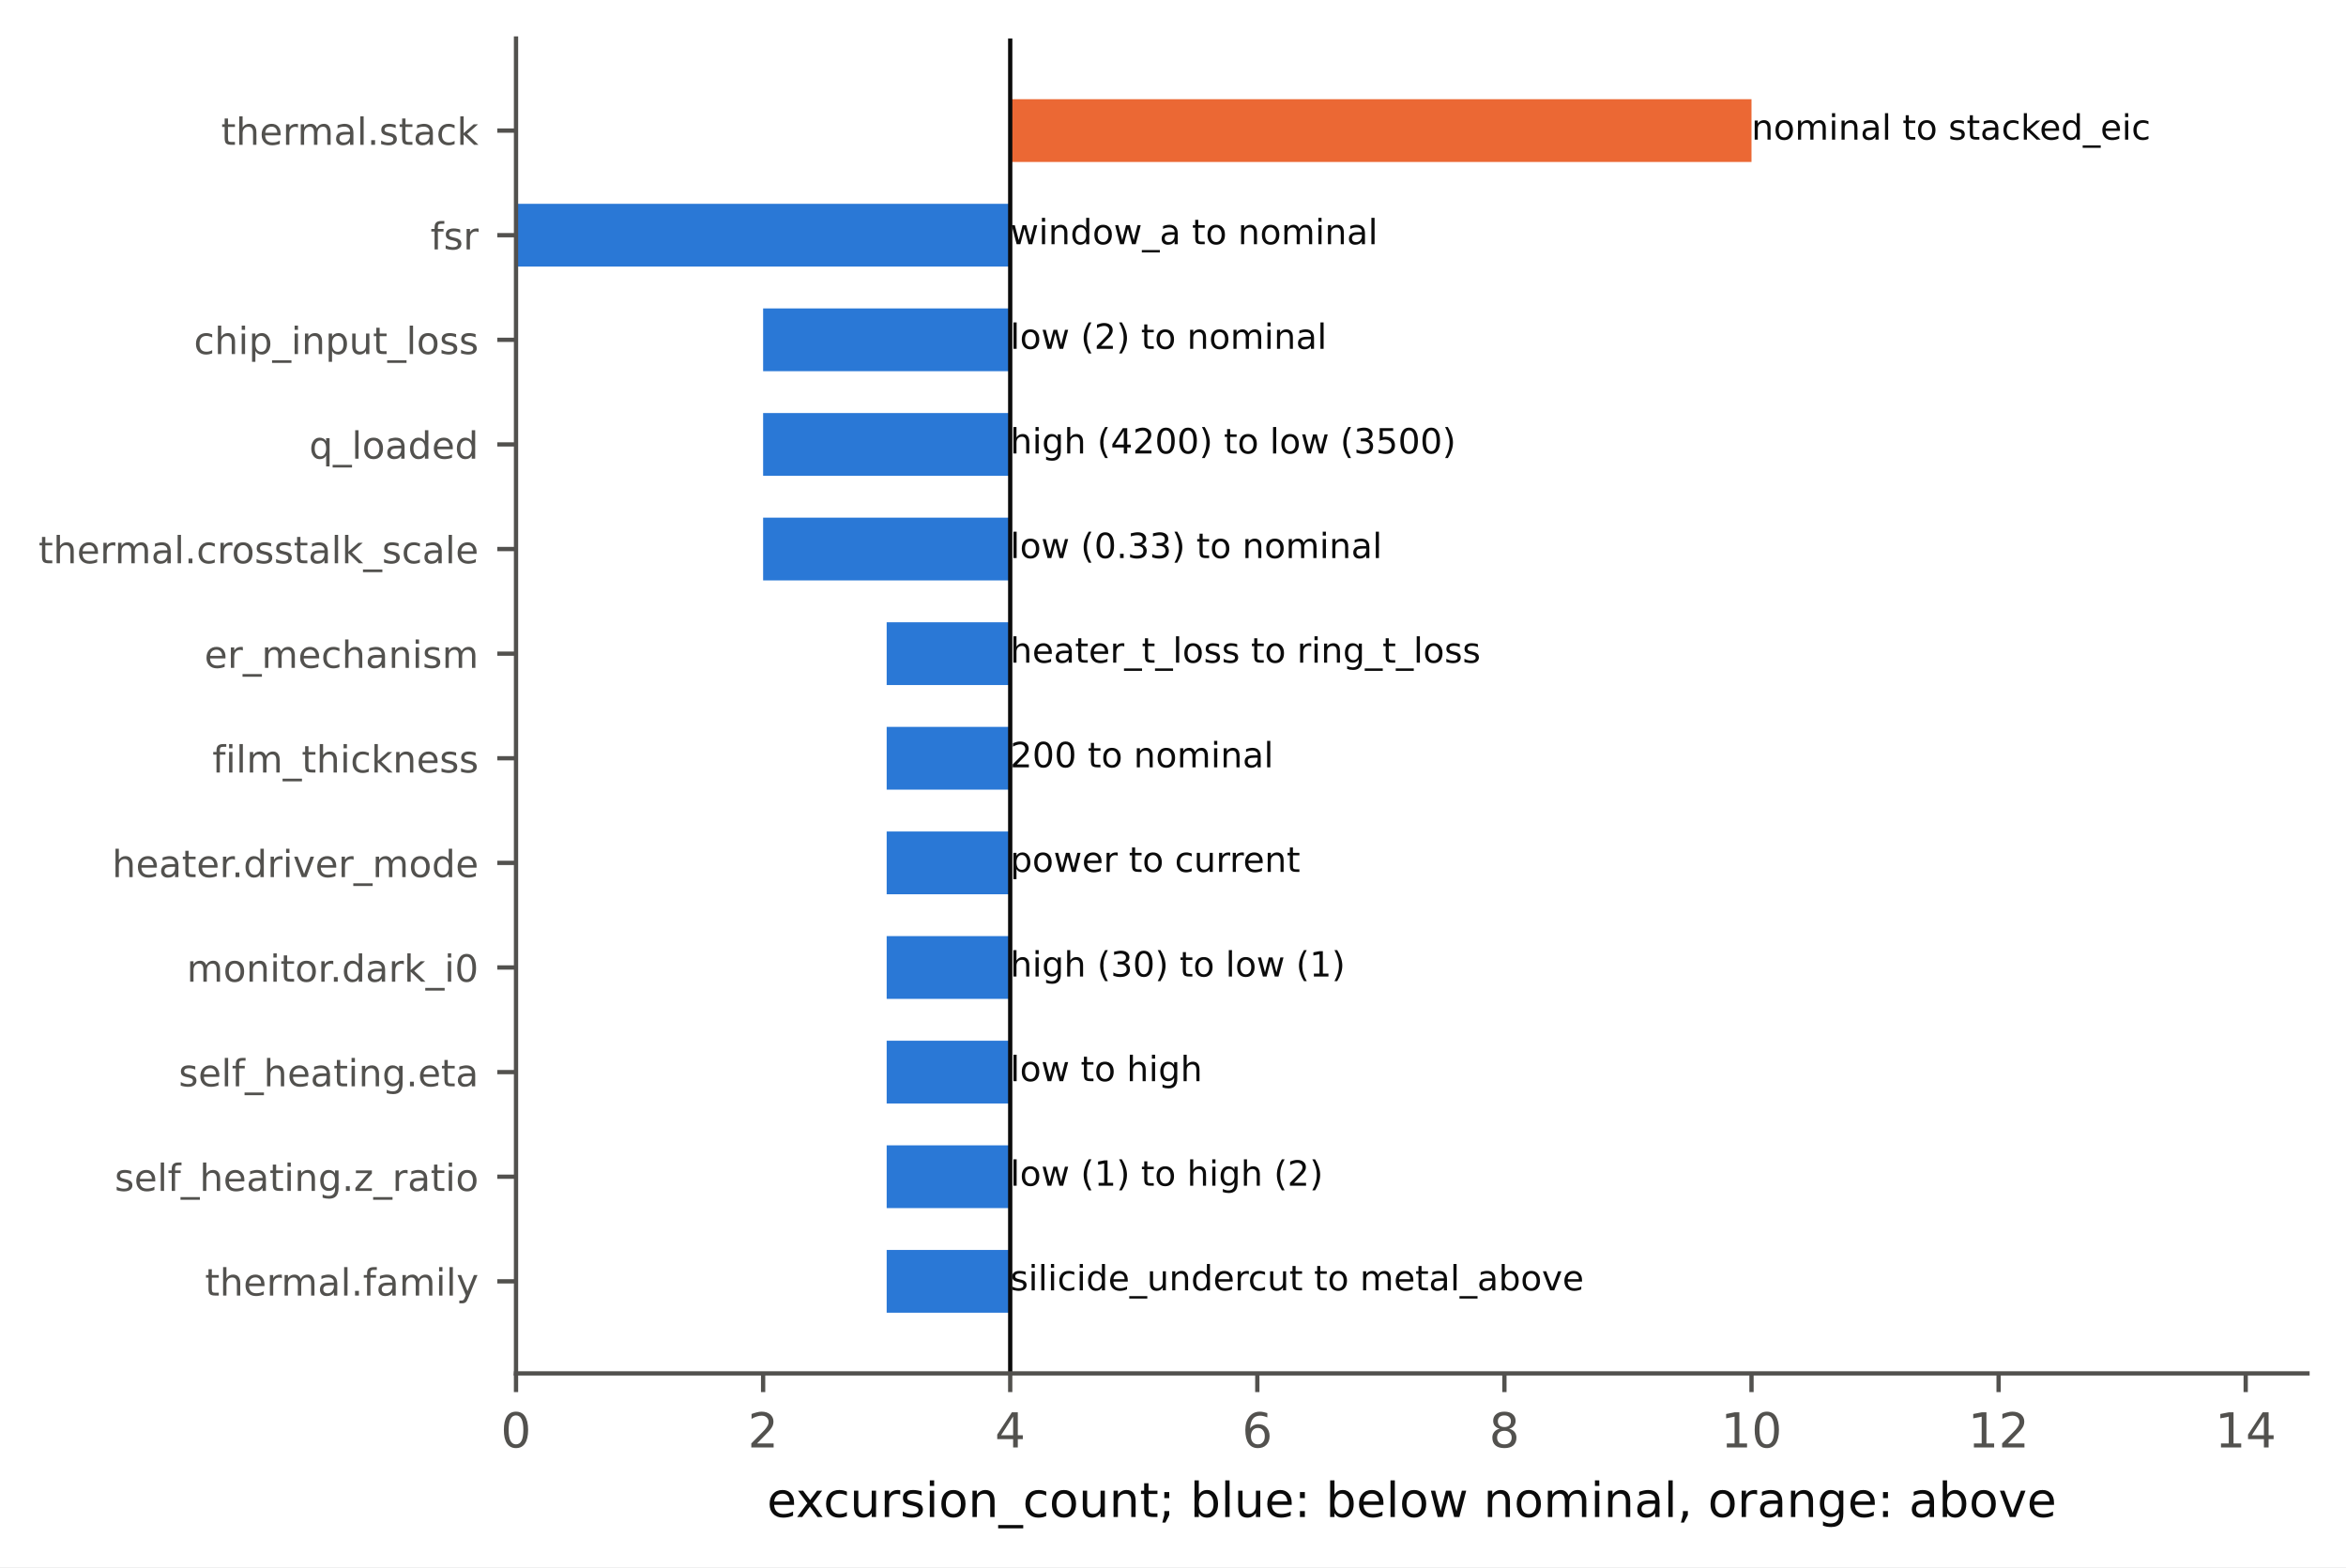
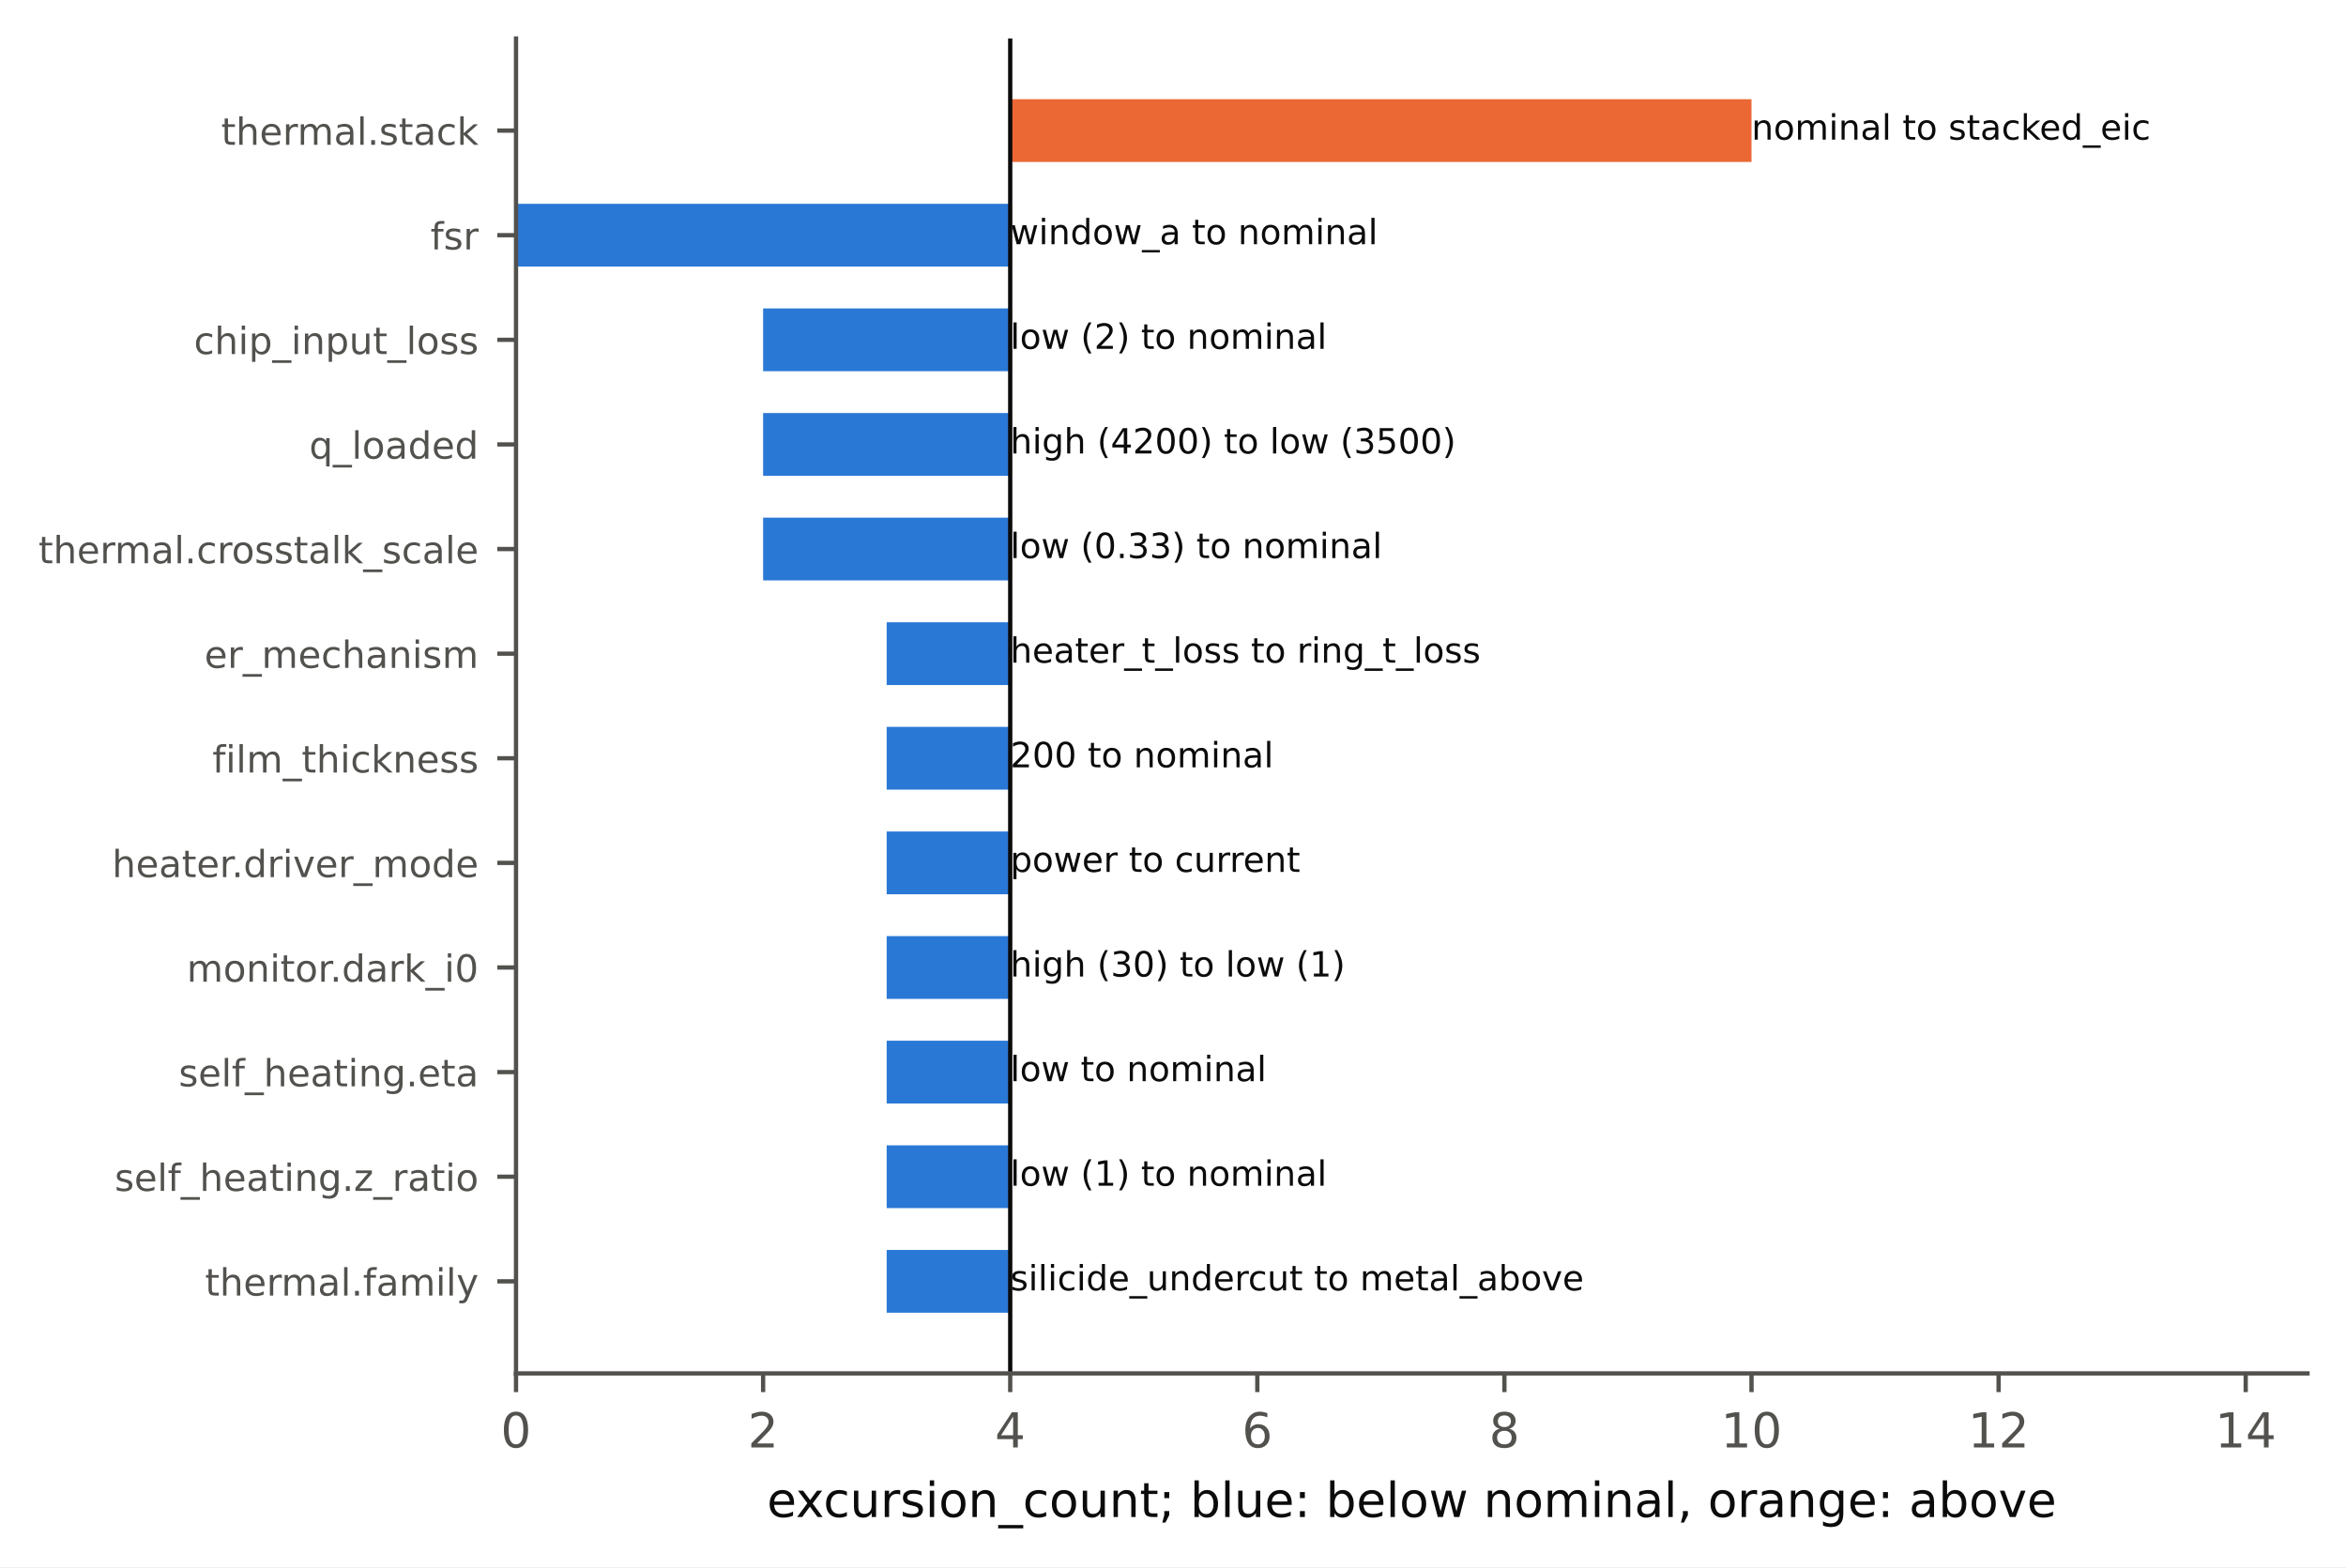
<svg xmlns="http://www.w3.org/2000/svg" xmlns:xlink="http://www.w3.org/1999/xlink" width="438.438pt" height="292.881pt" viewBox="0 0 438.438 292.881" version="1.1">
  <defs>
    <style type="text/css">*{stroke-linejoin: round; stroke-linecap: butt}</style>
  </defs>
  <g id="figure_1">
    <g id="patch_1">
      <path d="M 0 292.881  L 438.438 292.881  L 438.438 0  L 0 0  z " style="fill: #ffffff" />
    </g>
    <g id="axes_1">
      <g id="patch_2">
        <path d="M 96.438 256.68  L 431.238 256.68  L 431.238 7.2  L 96.438 7.2  z " style="fill: #ffffff" />
      </g>
      <g id="patch_3">
        <path d="M 188.797 18.54  L 188.797 18.54  L 188.797 30.271  L 188.797 30.271  z " clip-path="url(#p3ddb2f5b65)" style="fill: #2a78d6" />
      </g>
      <g id="patch_4">
        <path d="M 188.797 18.54  L 327.335 18.54  L 327.335 30.271  L 188.797 30.271  z " clip-path="url(#p3ddb2f5b65)" style="fill: #eb6834" />
      </g>
      <g id="patch_5">
        <path d="M 96.438 38.092  L 188.797 38.092  L 188.797 49.823  L 96.438 49.823  z " clip-path="url(#p3ddb2f5b65)" style="fill: #2a78d6" />
      </g>
      <g id="patch_6">
        <path d="M 188.797 38.092  L 188.797 38.092  L 188.797 49.823  L 188.797 49.823  z " clip-path="url(#p3ddb2f5b65)" style="fill: #eb6834" />
      </g>
      <g id="patch_7">
        <path d="M 142.617 57.643  L 188.797 57.643  L 188.797 69.374  L 142.617 69.374  z " clip-path="url(#p3ddb2f5b65)" style="fill: #2a78d6" />
      </g>
      <g id="patch_8">
        <path d="M 188.797 57.643  L 188.797 57.643  L 188.797 69.374  L 188.797 69.374  z " clip-path="url(#p3ddb2f5b65)" style="fill: #eb6834" />
      </g>
      <g id="patch_9">
        <path d="M 142.617 77.195  L 188.797 77.195  L 188.797 88.926  L 142.617 88.926  z " clip-path="url(#p3ddb2f5b65)" style="fill: #2a78d6" />
      </g>
      <g id="patch_10">
        <path d="M 188.797 77.195  L 188.797 77.195  L 188.797 88.926  L 188.797 88.926  z " clip-path="url(#p3ddb2f5b65)" style="fill: #eb6834" />
      </g>
      <g id="patch_11">
        <path d="M 142.617 96.747  L 188.797 96.747  L 188.797 108.478  L 142.617 108.478  z " clip-path="url(#p3ddb2f5b65)" style="fill: #2a78d6" />
      </g>
      <g id="patch_12">
        <path d="M 188.797 96.747  L 188.797 96.747  L 188.797 108.478  L 188.797 108.478  z " clip-path="url(#p3ddb2f5b65)" style="fill: #eb6834" />
      </g>
      <g id="patch_13">
        <path d="M 165.707 116.299  L 188.797 116.299  L 188.797 128.03  L 165.707 128.03  z " clip-path="url(#p3ddb2f5b65)" style="fill: #2a78d6" />
      </g>
      <g id="patch_14">
        <path d="M 188.797 116.299  L 188.797 116.299  L 188.797 128.03  L 188.797 128.03  z " clip-path="url(#p3ddb2f5b65)" style="fill: #eb6834" />
      </g>
      <g id="patch_15">
        <path d="M 165.707 135.85  L 188.797 135.85  L 188.797 147.581  L 165.707 147.581  z " clip-path="url(#p3ddb2f5b65)" style="fill: #2a78d6" />
      </g>
      <g id="patch_16">
        <path d="M 188.797 135.85  L 188.797 135.85  L 188.797 147.581  L 188.797 147.581  z " clip-path="url(#p3ddb2f5b65)" style="fill: #eb6834" />
      </g>
      <g id="patch_17">
        <path d="M 165.707 155.402  L 188.797 155.402  L 188.797 167.133  L 165.707 167.133  z " clip-path="url(#p3ddb2f5b65)" style="fill: #2a78d6" />
      </g>
      <g id="patch_18">
        <path d="M 188.797 155.402  L 188.797 155.402  L 188.797 167.133  L 188.797 167.133  z " clip-path="url(#p3ddb2f5b65)" style="fill: #eb6834" />
      </g>
      <g id="patch_19">
        <path d="M 165.707 174.954  L 188.797 174.954  L 188.797 186.685  L 165.707 186.685  z " clip-path="url(#p3ddb2f5b65)" style="fill: #2a78d6" />
      </g>
      <g id="patch_20">
        <path d="M 188.797 174.954  L 188.797 174.954  L 188.797 186.685  L 188.797 186.685  z " clip-path="url(#p3ddb2f5b65)" style="fill: #eb6834" />
      </g>
      <g id="patch_21">
        <path d="M 165.707 194.506  L 188.797 194.506  L 188.797 206.237  L 165.707 206.237  z " clip-path="url(#p3ddb2f5b65)" style="fill: #2a78d6" />
      </g>
      <g id="patch_22">
        <path d="M 188.797 194.506  L 188.797 194.506  L 188.797 206.237  L 188.797 206.237  z " clip-path="url(#p3ddb2f5b65)" style="fill: #eb6834" />
      </g>
      <g id="patch_23">
        <path d="M 165.707 214.057  L 188.797 214.057  L 188.797 225.788  L 165.707 225.788  z " clip-path="url(#p3ddb2f5b65)" style="fill: #2a78d6" />
      </g>
      <g id="patch_24">
        <path d="M 188.797 214.057  L 188.797 214.057  L 188.797 225.788  L 188.797 225.788  z " clip-path="url(#p3ddb2f5b65)" style="fill: #eb6834" />
      </g>
      <g id="patch_25">
        <path d="M 165.707 233.609  L 188.797 233.609  L 188.797 245.34  L 165.707 245.34  z " clip-path="url(#p3ddb2f5b65)" style="fill: #2a78d6" />
      </g>
      <g id="patch_26">
        <path d="M 188.797 233.609  L 188.797 233.609  L 188.797 245.34  L 188.797 245.34  z " clip-path="url(#p3ddb2f5b65)" style="fill: #eb6834" />
      </g>
      <g id="matplotlib.axis_1">
        <g id="xtick_1">
          <g id="line2d_1">
            <defs>
              <path id="mea197eaf9c" d="M 0 0  L 0 3.5  " style="stroke: #52514e; stroke-width: 0.8" />
            </defs>
            <g>
              <use xlink:href="#mea197eaf9c" x="96.438" y="256.68" style="fill: #52514e; stroke: #52514e; stroke-width: 0.8" />
            </g>
          </g>
          <g id="text_1">
            <text style="font-size: 9px; font-family: 'DejaVu Sans', 'Bitstream Vera Sans', 'Computer Modern Sans Serif', 'Lucida Grande', 'Verdana', 'Geneva', 'Lucid', 'Arial', 'Helvetica', 'Avant Garde', sans-serif; text-anchor: middle; fill: #52514e" x="96.438" y="270.518" transform="rotate(-0 96.43797 270.5179)">0</text>
          </g>
        </g>
        <g id="xtick_2">
          <g id="line2d_2">
            <g>
              <use xlink:href="#mea197eaf9c" x="142.617" y="256.68" style="fill: #52514e; stroke: #52514e; stroke-width: 0.8" />
            </g>
          </g>
          <g id="text_2">
            <text style="font-size: 9px; font-family: 'DejaVu Sans', 'Bitstream Vera Sans', 'Computer Modern Sans Serif', 'Lucida Grande', 'Verdana', 'Geneva', 'Lucid', 'Arial', 'Helvetica', 'Avant Garde', sans-serif; text-anchor: middle; fill: #52514e" x="142.617" y="270.518" transform="rotate(-0 142.6173 270.5179)">2</text>
          </g>
        </g>
        <g id="xtick_3">
          <g id="line2d_3">
            <g>
              <use xlink:href="#mea197eaf9c" x="188.797" y="256.68" style="fill: #52514e; stroke: #52514e; stroke-width: 0.8" />
            </g>
          </g>
          <g id="text_3">
            <text style="font-size: 9px; font-family: 'DejaVu Sans', 'Bitstream Vera Sans', 'Computer Modern Sans Serif', 'Lucida Grande', 'Verdana', 'Geneva', 'Lucid', 'Arial', 'Helvetica', 'Avant Garde', sans-serif; text-anchor: middle; fill: #52514e" x="188.797" y="270.518" transform="rotate(-0 188.7966 270.5179)">4</text>
          </g>
        </g>
        <g id="xtick_4">
          <g id="line2d_4">
            <g>
              <use xlink:href="#mea197eaf9c" x="234.976" y="256.68" style="fill: #52514e; stroke: #52514e; stroke-width: 0.8" />
            </g>
          </g>
          <g id="text_4">
            <text style="font-size: 9px; font-family: 'DejaVu Sans', 'Bitstream Vera Sans', 'Computer Modern Sans Serif', 'Lucida Grande', 'Verdana', 'Geneva', 'Lucid', 'Arial', 'Helvetica', 'Avant Garde', sans-serif; text-anchor: middle; fill: #52514e" x="234.976" y="270.518" transform="rotate(-0 234.9759 270.5179)">6</text>
          </g>
        </g>
        <g id="xtick_5">
          <g id="line2d_5">
            <g>
              <use xlink:href="#mea197eaf9c" x="281.155" y="256.68" style="fill: #52514e; stroke: #52514e; stroke-width: 0.8" />
            </g>
          </g>
          <g id="text_5">
            <text style="font-size: 9px; font-family: 'DejaVu Sans', 'Bitstream Vera Sans', 'Computer Modern Sans Serif', 'Lucida Grande', 'Verdana', 'Geneva', 'Lucid', 'Arial', 'Helvetica', 'Avant Garde', sans-serif; text-anchor: middle; fill: #52514e" x="281.155" y="270.518" transform="rotate(-0 281.1552 270.5179)">8</text>
          </g>
        </g>
        <g id="xtick_6">
          <g id="line2d_6">
            <g>
              <use xlink:href="#mea197eaf9c" x="327.335" y="256.68" style="fill: #52514e; stroke: #52514e; stroke-width: 0.8" />
            </g>
          </g>
          <g id="text_6">
            <text style="font-size: 9px; font-family: 'DejaVu Sans', 'Bitstream Vera Sans', 'Computer Modern Sans Serif', 'Lucida Grande', 'Verdana', 'Geneva', 'Lucid', 'Arial', 'Helvetica', 'Avant Garde', sans-serif; text-anchor: middle; fill: #52514e" x="327.335" y="270.518" transform="rotate(-0 327.3345 270.5179)">10</text>
          </g>
        </g>
        <g id="xtick_7">
          <g id="line2d_7">
            <g>
              <use xlink:href="#mea197eaf9c" x="373.514" y="256.68" style="fill: #52514e; stroke: #52514e; stroke-width: 0.8" />
            </g>
          </g>
          <g id="text_7">
            <text style="font-size: 9px; font-family: 'DejaVu Sans', 'Bitstream Vera Sans', 'Computer Modern Sans Serif', 'Lucida Grande', 'Verdana', 'Geneva', 'Lucid', 'Arial', 'Helvetica', 'Avant Garde', sans-serif; text-anchor: middle; fill: #52514e" x="373.514" y="270.518" transform="rotate(-0 373.5138 270.5179)">12</text>
          </g>
        </g>
        <g id="xtick_8">
          <g id="line2d_8">
            <g>
              <use xlink:href="#mea197eaf9c" x="419.693" y="256.68" style="fill: #52514e; stroke: #52514e; stroke-width: 0.8" />
            </g>
          </g>
          <g id="text_8">
            <text style="font-size: 9px; font-family: 'DejaVu Sans', 'Bitstream Vera Sans', 'Computer Modern Sans Serif', 'Lucida Grande', 'Verdana', 'Geneva', 'Lucid', 'Arial', 'Helvetica', 'Avant Garde', sans-serif; text-anchor: middle; fill: #52514e" x="419.693" y="270.518" transform="rotate(-0 419.6931 270.5179)">14</text>
          </g>
        </g>
        <g id="text_9">
          <text style="font-size: 9px; font-family: 'DejaVu Sans', 'Bitstream Vera Sans', 'Computer Modern Sans Serif', 'Lucida Grande', 'Verdana', 'Geneva', 'Lucid', 'Arial', 'Helvetica', 'Avant Garde', sans-serif; text-anchor: middle; fill: #0b0b0b" x="263.838" y="283.519" transform="rotate(-0 263.838 283.5186)">excursion_count; blue: below nominal, orange: above</text>
        </g>
      </g>
      <g id="matplotlib.axis_2">
        <g id="ytick_1">
          <g id="line2d_9">
            <defs>
              <path id="m9e3dfb3ebb" d="M 0 0  L -3.5 0  " style="stroke: #52514e; stroke-width: 0.8" />
            </defs>
            <g>
              <use xlink:href="#m9e3dfb3ebb" x="96.438" y="24.406" style="fill: #52514e; stroke: #52514e; stroke-width: 0.8" />
            </g>
          </g>
          <g id="text_10">
            <text style="font-size: 7px; font-family: 'DejaVu Sans', 'Bitstream Vera Sans', 'Computer Modern Sans Serif', 'Lucida Grande', 'Verdana', 'Geneva', 'Lucid', 'Arial', 'Helvetica', 'Avant Garde', sans-serif; text-anchor: end; fill: #52514e" x="89.438" y="27.065" transform="rotate(-0 89.43797 27.06497)">thermal.stack</text>
          </g>
        </g>
        <g id="ytick_2">
          <g id="line2d_10">
            <g>
              <use xlink:href="#m9e3dfb3ebb" x="96.438" y="43.957" style="fill: #52514e; stroke: #52514e; stroke-width: 0.8" />
            </g>
          </g>
          <g id="text_11">
            <text style="font-size: 7px; font-family: 'DejaVu Sans', 'Bitstream Vera Sans', 'Computer Modern Sans Serif', 'Lucida Grande', 'Verdana', 'Geneva', 'Lucid', 'Arial', 'Helvetica', 'Avant Garde', sans-serif; text-anchor: end; fill: #52514e" x="89.438" y="46.617" transform="rotate(-0 89.43797 46.61669)">fsr</text>
          </g>
        </g>
        <g id="ytick_3">
          <g id="line2d_11">
            <g>
              <use xlink:href="#m9e3dfb3ebb" x="96.438" y="63.509" style="fill: #52514e; stroke: #52514e; stroke-width: 0.8" />
            </g>
          </g>
          <g id="text_12">
            <text style="font-size: 7px; font-family: 'DejaVu Sans', 'Bitstream Vera Sans', 'Computer Modern Sans Serif', 'Lucida Grande', 'Verdana', 'Geneva', 'Lucid', 'Arial', 'Helvetica', 'Avant Garde', sans-serif; text-anchor: end; fill: #52514e" x="89.438" y="66.168" transform="rotate(-0 89.43797 66.16842)">chip_input_loss</text>
          </g>
        </g>
        <g id="ytick_4">
          <g id="line2d_12">
            <g>
              <use xlink:href="#m9e3dfb3ebb" x="96.438" y="83.061" style="fill: #52514e; stroke: #52514e; stroke-width: 0.8" />
            </g>
          </g>
          <g id="text_13">
            <text style="font-size: 7px; font-family: 'DejaVu Sans', 'Bitstream Vera Sans', 'Computer Modern Sans Serif', 'Lucida Grande', 'Verdana', 'Geneva', 'Lucid', 'Arial', 'Helvetica', 'Avant Garde', sans-serif; text-anchor: end; fill: #52514e" x="89.438" y="85.72" transform="rotate(-0 89.43797 85.72014)">q_loaded</text>
          </g>
        </g>
        <g id="ytick_5">
          <g id="line2d_13">
            <g>
              <use xlink:href="#m9e3dfb3ebb" x="96.438" y="102.612" style="fill: #52514e; stroke: #52514e; stroke-width: 0.8" />
            </g>
          </g>
          <g id="text_14">
            <text style="font-size: 7px; font-family: 'DejaVu Sans', 'Bitstream Vera Sans', 'Computer Modern Sans Serif', 'Lucida Grande', 'Verdana', 'Geneva', 'Lucid', 'Arial', 'Helvetica', 'Avant Garde', sans-serif; text-anchor: end; fill: #52514e" x="89.438" y="105.272" transform="rotate(-0 89.43797 105.2719)">thermal.crosstalk_scale</text>
          </g>
        </g>
        <g id="ytick_6">
          <g id="line2d_14">
            <g>
              <use xlink:href="#m9e3dfb3ebb" x="96.438" y="122.164" style="fill: #52514e; stroke: #52514e; stroke-width: 0.8" />
            </g>
          </g>
          <g id="text_15">
            <text style="font-size: 7px; font-family: 'DejaVu Sans', 'Bitstream Vera Sans', 'Computer Modern Sans Serif', 'Lucida Grande', 'Verdana', 'Geneva', 'Lucid', 'Arial', 'Helvetica', 'Avant Garde', sans-serif; text-anchor: end; fill: #52514e" x="89.438" y="124.824" transform="rotate(-0 89.43797 124.8236)">er_mechanism</text>
          </g>
        </g>
        <g id="ytick_7">
          <g id="line2d_15">
            <g>
              <use xlink:href="#m9e3dfb3ebb" x="96.438" y="141.716" style="fill: #52514e; stroke: #52514e; stroke-width: 0.8" />
            </g>
          </g>
          <g id="text_16">
            <text style="font-size: 7px; font-family: 'DejaVu Sans', 'Bitstream Vera Sans', 'Computer Modern Sans Serif', 'Lucida Grande', 'Verdana', 'Geneva', 'Lucid', 'Arial', 'Helvetica', 'Avant Garde', sans-serif; text-anchor: end; fill: #52514e" x="89.438" y="144.375" transform="rotate(-0 89.43797 144.3753)">film_thickness</text>
          </g>
        </g>
        <g id="ytick_8">
          <g id="line2d_16">
            <g>
              <use xlink:href="#m9e3dfb3ebb" x="96.438" y="161.268" style="fill: #52514e; stroke: #52514e; stroke-width: 0.8" />
            </g>
          </g>
          <g id="text_17">
            <text style="font-size: 7px; font-family: 'DejaVu Sans', 'Bitstream Vera Sans', 'Computer Modern Sans Serif', 'Lucida Grande', 'Verdana', 'Geneva', 'Lucid', 'Arial', 'Helvetica', 'Avant Garde', sans-serif; text-anchor: end; fill: #52514e" x="89.438" y="163.927" transform="rotate(-0 89.43797 163.927)">heater.driver_mode</text>
          </g>
        </g>
        <g id="ytick_9">
          <g id="line2d_17">
            <g>
              <use xlink:href="#m9e3dfb3ebb" x="96.438" y="180.819" style="fill: #52514e; stroke: #52514e; stroke-width: 0.8" />
            </g>
          </g>
          <g id="text_18">
            <text style="font-size: 7px; font-family: 'DejaVu Sans', 'Bitstream Vera Sans', 'Computer Modern Sans Serif', 'Lucida Grande', 'Verdana', 'Geneva', 'Lucid', 'Arial', 'Helvetica', 'Avant Garde', sans-serif; text-anchor: end; fill: #52514e" x="89.438" y="183.479" transform="rotate(-0 89.43797 183.4788)">monitor.dark_i0</text>
          </g>
        </g>
        <g id="ytick_10">
          <g id="line2d_18">
            <g>
              <use xlink:href="#m9e3dfb3ebb" x="96.438" y="200.371" style="fill: #52514e; stroke: #52514e; stroke-width: 0.8" />
            </g>
          </g>
          <g id="text_19">
            <text style="font-size: 7px; font-family: 'DejaVu Sans', 'Bitstream Vera Sans', 'Computer Modern Sans Serif', 'Lucida Grande', 'Verdana', 'Geneva', 'Lucid', 'Arial', 'Helvetica', 'Avant Garde', sans-serif; text-anchor: end; fill: #52514e" x="89.438" y="203.03" transform="rotate(-0 89.43797 203.0305)">self_heating.eta</text>
          </g>
        </g>
        <g id="ytick_11">
          <g id="line2d_19">
            <g>
              <use xlink:href="#m9e3dfb3ebb" x="96.438" y="219.923" style="fill: #52514e; stroke: #52514e; stroke-width: 0.8" />
            </g>
          </g>
          <g id="text_20">
            <text style="font-size: 7px; font-family: 'DejaVu Sans', 'Bitstream Vera Sans', 'Computer Modern Sans Serif', 'Lucida Grande', 'Verdana', 'Geneva', 'Lucid', 'Arial', 'Helvetica', 'Avant Garde', sans-serif; text-anchor: end; fill: #52514e" x="89.438" y="222.582" transform="rotate(-0 89.43797 222.5822)">self_heating.z_ratio</text>
          </g>
        </g>
        <g id="ytick_12">
          <g id="line2d_20">
            <g>
              <use xlink:href="#m9e3dfb3ebb" x="96.438" y="239.474" style="fill: #52514e; stroke: #52514e; stroke-width: 0.8" />
            </g>
          </g>
          <g id="text_21">
            <text style="font-size: 7px; font-family: 'DejaVu Sans', 'Bitstream Vera Sans', 'Computer Modern Sans Serif', 'Lucida Grande', 'Verdana', 'Geneva', 'Lucid', 'Arial', 'Helvetica', 'Avant Garde', sans-serif; text-anchor: end; fill: #52514e" x="89.438" y="242.134" transform="rotate(-0 89.43797 242.1339)">thermal.family</text>
          </g>
        </g>
      </g>
      <g id="line2d_21">
        <path d="M 188.797 256.68  L 188.797 7.2  " clip-path="url(#p3ddb2f5b65)" style="fill: none; stroke: #0b0b0b; stroke-width: 0.8; stroke-linecap: square" />
      </g>
      <g id="patch_27">
        <path d="M 96.438 256.68  L 96.438 7.2  " style="fill: none; stroke: #52514e; stroke-width: 0.8; stroke-linejoin: miter; stroke-linecap: square" />
      </g>
      <g id="patch_28">
        <path d="M 96.438 256.68  L 431.238 256.68  " style="fill: none; stroke: #52514e; stroke-width: 0.8; stroke-linejoin: miter; stroke-linecap: square" />
      </g>
      <g id="text_22">
        <text style="font-size: 6.5px; font-family: 'DejaVu Sans', 'Bitstream Vera Sans', 'Computer Modern Sans Serif', 'Lucida Grande', 'Verdana', 'Geneva', 'Lucid', 'Arial', 'Helvetica', 'Avant Garde', sans-serif; text-anchor: start; fill: #0b0b0b" x="327.335" y="26.094" transform="rotate(-0 327.3345 26.09425)">  nominal to stacked_eic</text>
      </g>
      <g id="text_23">
        <text style="font-size: 6.5px; font-family: 'DejaVu Sans', 'Bitstream Vera Sans', 'Computer Modern Sans Serif', 'Lucida Grande', 'Verdana', 'Geneva', 'Lucid', 'Arial', 'Helvetica', 'Avant Garde', sans-serif; text-anchor: start; fill: #0b0b0b" x="188.797" y="45.646" transform="rotate(-0 188.7966 45.64597)">  window_a to nominal</text>
      </g>
      <g id="text_24">
        <text style="font-size: 6.5px; font-family: 'DejaVu Sans', 'Bitstream Vera Sans', 'Computer Modern Sans Serif', 'Lucida Grande', 'Verdana', 'Geneva', 'Lucid', 'Arial', 'Helvetica', 'Avant Garde', sans-serif; text-anchor: start; fill: #0b0b0b" x="188.797" y="65.198" transform="rotate(-0 188.7966 65.1977)">  low (2) to nominal</text>
      </g>
      <g id="text_25">
        <text style="font-size: 6.5px; font-family: 'DejaVu Sans', 'Bitstream Vera Sans', 'Computer Modern Sans Serif', 'Lucida Grande', 'Verdana', 'Geneva', 'Lucid', 'Arial', 'Helvetica', 'Avant Garde', sans-serif; text-anchor: start; fill: #0b0b0b" x="188.797" y="84.749" transform="rotate(-0 188.7966 84.74942)">  high (4200) to low (3500)</text>
      </g>
      <g id="text_26">
        <text style="font-size: 6.5px; font-family: 'DejaVu Sans', 'Bitstream Vera Sans', 'Computer Modern Sans Serif', 'Lucida Grande', 'Verdana', 'Geneva', 'Lucid', 'Arial', 'Helvetica', 'Avant Garde', sans-serif; text-anchor: start; fill: #0b0b0b" x="188.797" y="104.301" transform="rotate(-0 188.7966 104.3011)">  low (0.33) to nominal</text>
      </g>
      <g id="text_27">
        <text style="font-size: 6.5px; font-family: 'DejaVu Sans', 'Bitstream Vera Sans', 'Computer Modern Sans Serif', 'Lucida Grande', 'Verdana', 'Geneva', 'Lucid', 'Arial', 'Helvetica', 'Avant Garde', sans-serif; text-anchor: start; fill: #0b0b0b" x="188.797" y="123.853" transform="rotate(-0 188.7966 123.8529)">  heater_t_loss to ring_t_loss</text>
      </g>
      <g id="text_28">
        <text style="font-size: 6.5px; font-family: 'DejaVu Sans', 'Bitstream Vera Sans', 'Computer Modern Sans Serif', 'Lucida Grande', 'Verdana', 'Geneva', 'Lucid', 'Arial', 'Helvetica', 'Avant Garde', sans-serif; text-anchor: start; fill: #0b0b0b" x="188.797" y="143.405" transform="rotate(-0 188.7966 143.4046)">  200 to nominal</text>
      </g>
      <g id="text_29">
        <text style="font-size: 6.5px; font-family: 'DejaVu Sans', 'Bitstream Vera Sans', 'Computer Modern Sans Serif', 'Lucida Grande', 'Verdana', 'Geneva', 'Lucid', 'Arial', 'Helvetica', 'Avant Garde', sans-serif; text-anchor: start; fill: #0b0b0b" x="188.797" y="162.956" transform="rotate(-0 188.7966 162.9561)">  power to current</text>
      </g>
      <g id="text_30">
        <text style="font-size: 6.5px; font-family: 'DejaVu Sans', 'Bitstream Vera Sans', 'Computer Modern Sans Serif', 'Lucida Grande', 'Verdana', 'Geneva', 'Lucid', 'Arial', 'Helvetica', 'Avant Garde', sans-serif; text-anchor: start; fill: #0b0b0b" x="188.797" y="182.508" transform="rotate(-0 188.7966 182.508)">  high (30) to low (1)</text>
      </g>
      <g id="text_31">
-         <text style="font-size: 6.5px; font-family: 'DejaVu Sans', 'Bitstream Vera Sans', 'Computer Modern Sans Serif', 'Lucida Grande', 'Verdana', 'Geneva', 'Lucid', 'Arial', 'Helvetica', 'Avant Garde', sans-serif; text-anchor: start; fill: #0b0b0b" x="188.797" y="202.06" transform="rotate(-0 188.7966 202.0598)">  low to high</text>
+         <text style="font-size: 6.5px; font-family: 'DejaVu Sans', 'Bitstream Vera Sans', 'Computer Modern Sans Serif', 'Lucida Grande', 'Verdana', 'Geneva', 'Lucid', 'Arial', 'Helvetica', 'Avant Garde', sans-serif; text-anchor: start; fill: #0b0b0b" x="188.797" y="202.06" transform="rotate(-0 188.7966 202.0598)">  low to nominal</text>
      </g>
      <g id="text_32">
-         <text style="font-size: 6.5px; font-family: 'DejaVu Sans', 'Bitstream Vera Sans', 'Computer Modern Sans Serif', 'Lucida Grande', 'Verdana', 'Geneva', 'Lucid', 'Arial', 'Helvetica', 'Avant Garde', sans-serif; text-anchor: start; fill: #0b0b0b" x="188.797" y="221.611" transform="rotate(-0 188.7966 221.6115)">  low (1) to high (2)</text>
+         <text style="font-size: 6.5px; font-family: 'DejaVu Sans', 'Bitstream Vera Sans', 'Computer Modern Sans Serif', 'Lucida Grande', 'Verdana', 'Geneva', 'Lucid', 'Arial', 'Helvetica', 'Avant Garde', sans-serif; text-anchor: start; fill: #0b0b0b" x="188.797" y="221.611" transform="rotate(-0 188.7966 221.6115)">  low (1) to nominal</text>
      </g>
      <g id="text_33">
        <text style="font-size: 6.5px; font-family: 'DejaVu Sans', 'Bitstream Vera Sans', 'Computer Modern Sans Serif', 'Lucida Grande', 'Verdana', 'Geneva', 'Lucid', 'Arial', 'Helvetica', 'Avant Garde', sans-serif; text-anchor: start; fill: #0b0b0b" x="188.797" y="241.163" transform="rotate(-0 188.7966 241.1632)">  silicide_undercut to metal_above</text>
      </g>
    </g>
  </g>
  <defs>
    <clipPath id="p3ddb2f5b65">
      <rect x="96.438" y="7.2" width="334.8" height="249.48" />
    </clipPath>
  </defs>
</svg>
